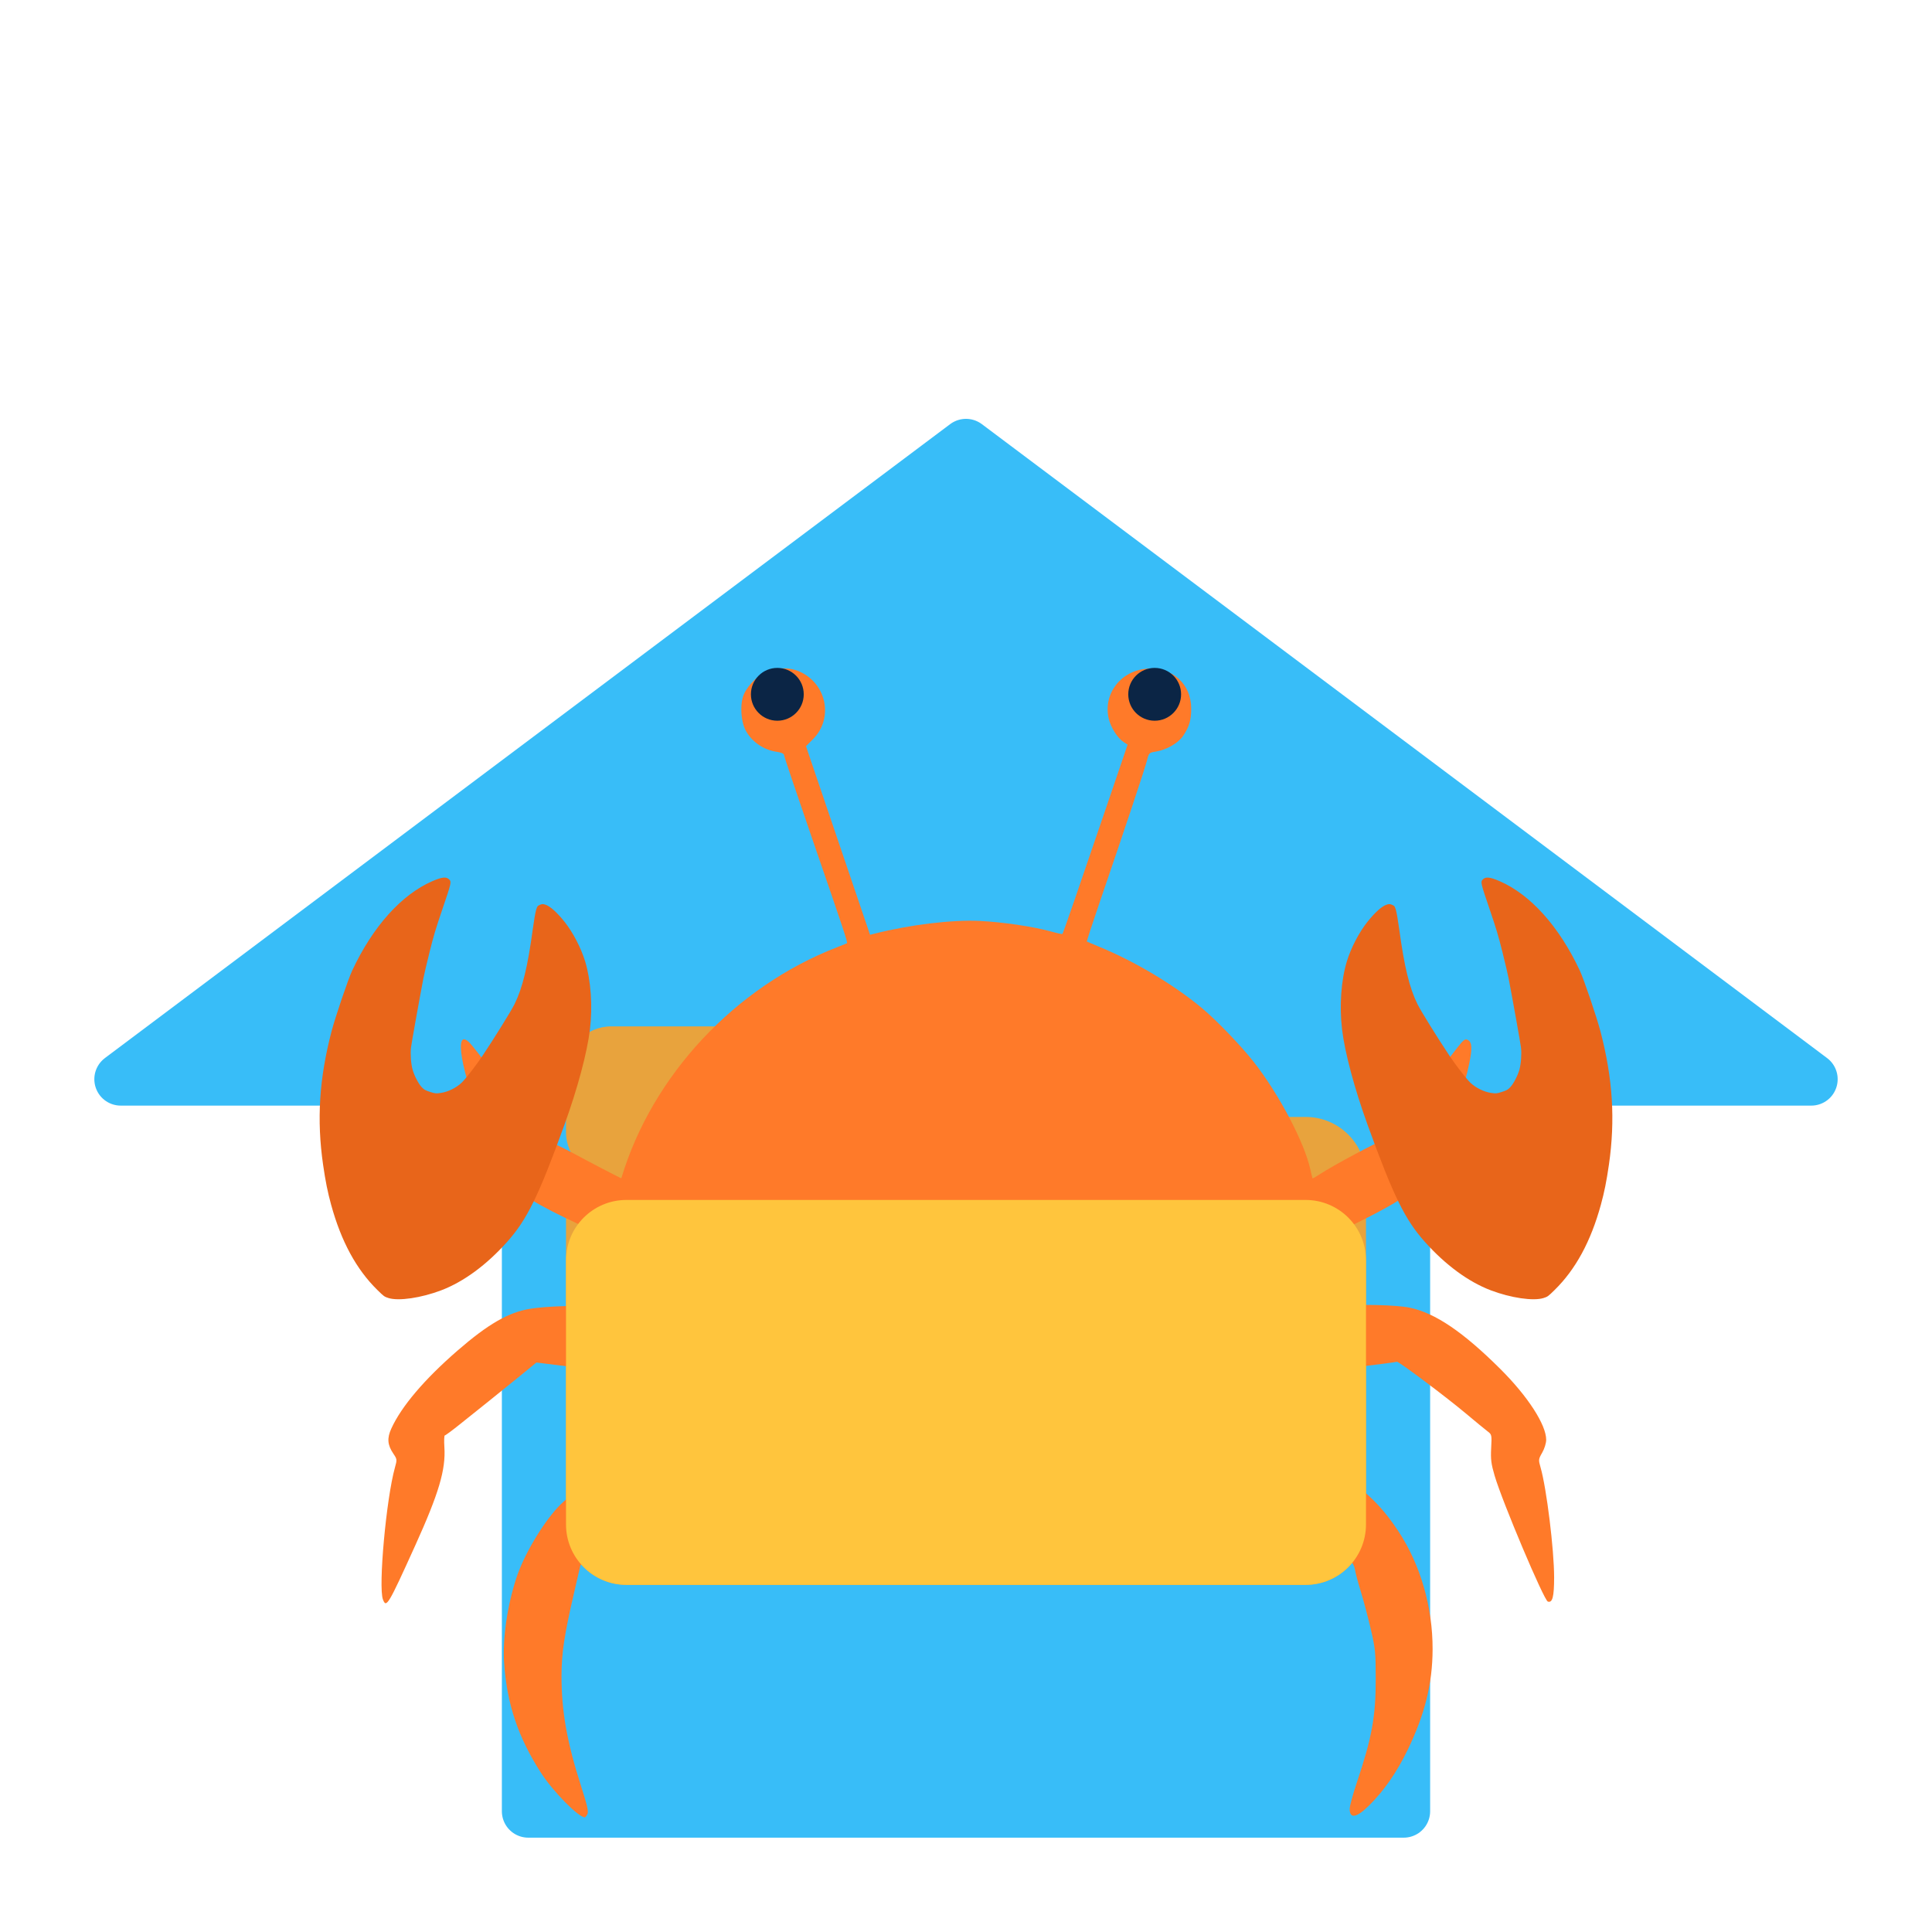
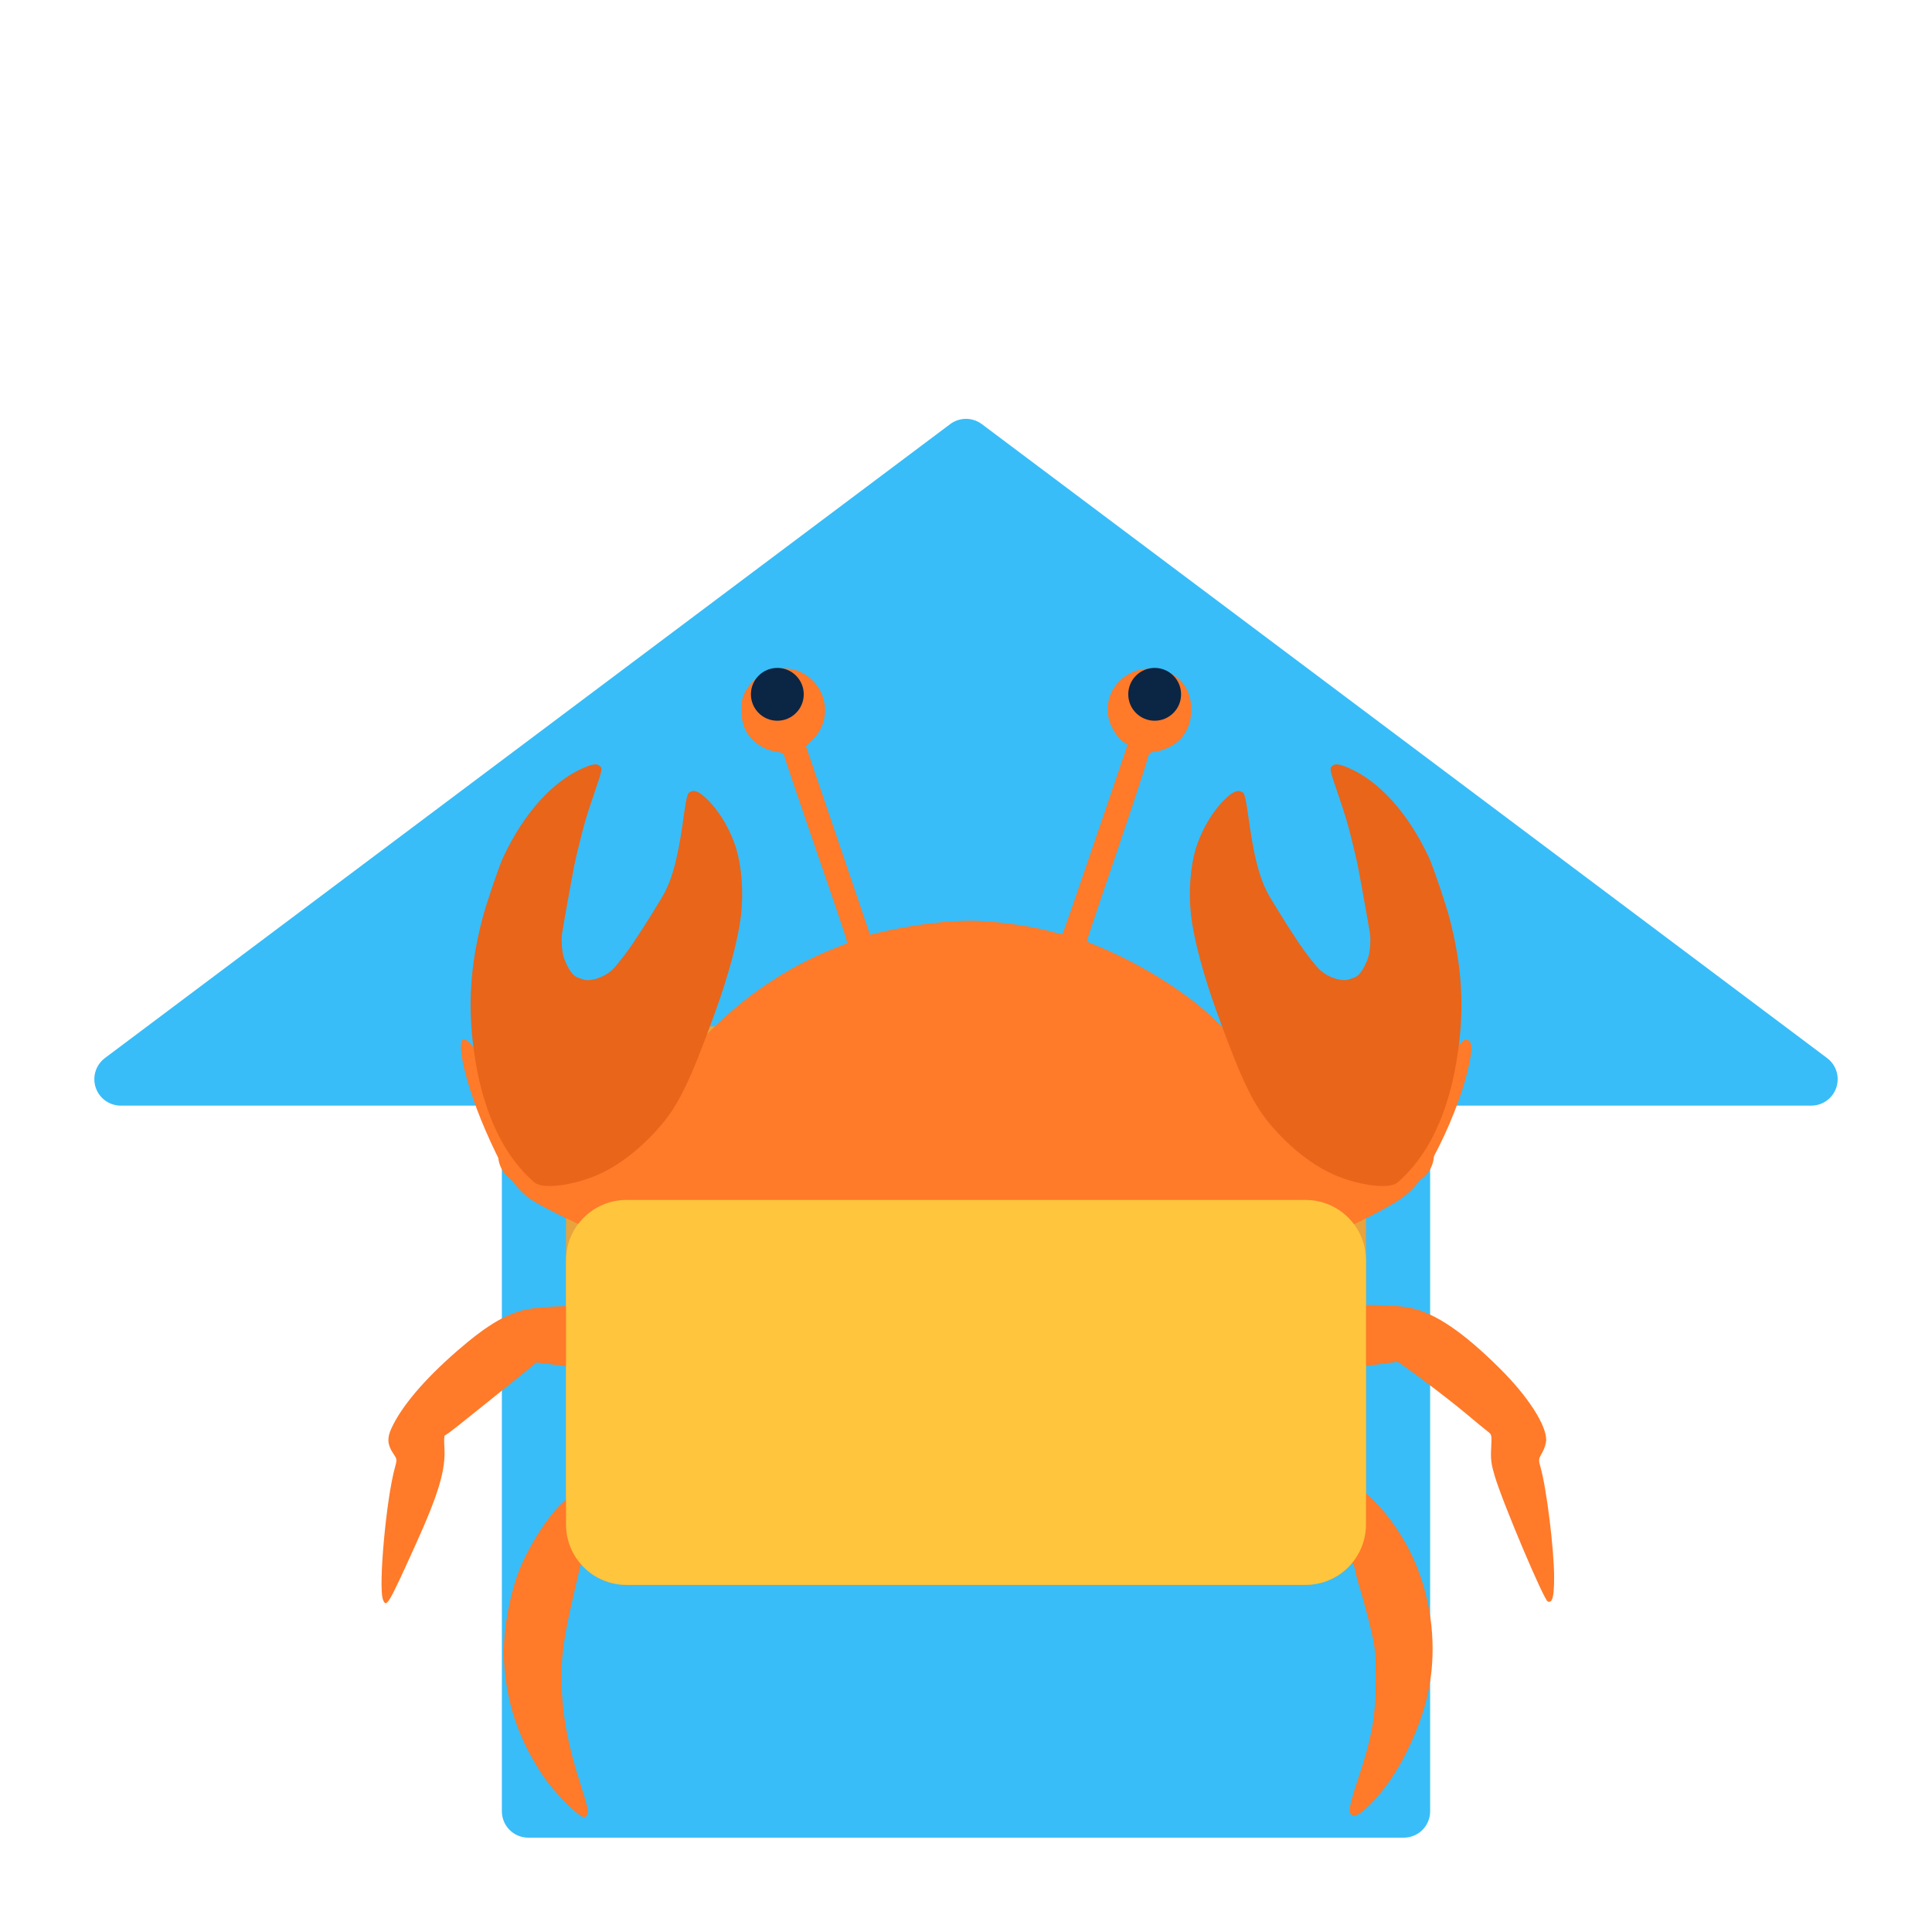
<svg xmlns="http://www.w3.org/2000/svg" viewBox="0 0 512 512" width="512" height="512">
  <path d="M256 118 L480 286 H372 V480 H140 V286 H32 Z" fill="#38BDF8" stroke="#38BDF8" stroke-width="14" stroke-linejoin="round" />
  <rect x="150" y="272" width="92" height="40" rx="12" fill="#E8A33D" />
  <rect x="150" y="296" width="212" height="124" rx="16" fill="#E8A33D" />
  <g fill="#FF7A29" transform="translate(41.0,120.0) scale(0.42)">
    <path d="M 385.462 138.366 C 379.171 141.295, 372.670 148.536, 371.011 154.462 C 369.417 160.155, 370.091 169.384, 372.461 174.320 C 376.090 181.881, 383.914 187.478, 392.497 188.655 C 395.017 189, 397 189.805, 397 190.484 C 397 191.150, 405.365 215.951, 415.588 245.598 C 434.707 301.039, 437.365 309.029, 436.818 309.430 C 436.643 309.559, 433.800 310.711, 430.500 311.990 C 366.087 336.965, 313.856 392.911, 294.429 457.738 C 294.363 457.959, 275.367 448.061, 261.500 440.580 C 258.200 438.800, 253.025 436.357, 250 435.151 C 245.755 433.460, 243.998 432.083, 242.301 429.120 C 241.091 427.007, 235.910 419.929, 230.788 413.390 C 225.666 406.850, 217.024 395.650, 211.582 388.500 C 206.141 381.350, 200.550 374.262, 199.158 372.750 C 187.944 360.570, 193.332 391.879, 208.494 427 C 218.707 450.657, 225.407 461.394, 234.912 469.332 C 241.183 474.570, 272.891 490.027, 288.250 495.333 C 289.587 495.794, 290.002 497.066, 290.008 500.719 C 290.018 507.229, 291.548 516.507, 294.639 528.802 C 296.064 534.468, 297.065 539.223, 296.865 539.368 C 296.664 539.514, 290.200 539.240, 282.500 538.760 C 267.511 537.825, 247.349 538.411, 236.975 540.081 C 223.284 542.286, 210.353 549.727, 191 566.536 C 170.154 584.642, 155.713 601.648, 149.314 615.626 C 146.491 621.792, 146.838 626.009, 150.628 631.594 C 152.941 635.002, 152.972 635.294, 151.567 640.310 C 146.085 659.878, 141.017 715.653, 144.006 723.516 C 146.141 729.131, 147.301 727.193, 164.362 689.500 C 179.264 656.580, 183.691 641.674, 182.781 627.495 C 182.517 623.373, 182.638 620, 183.050 620 C 183.462 620, 187.584 616.962, 192.210 613.250 C 196.836 609.538, 205.319 602.753, 211.060 598.173 C 216.802 593.593, 225.853 586.280, 231.173 581.921 L 240.846 573.997 264.460 576.953 C 277.448 578.580, 294.618 580.466, 302.614 581.145 L 317.154 582.381 318.971 585.940 C 321.545 590.982, 331.523 604.808, 335.779 609.232 C 337.754 611.284, 339.174 613.113, 338.935 613.297 C 338.696 613.480, 330.721 617.537, 321.214 622.311 C 290.891 637.538, 263.891 654.938, 254.255 665.464 C 244.108 676.547, 232.734 695.965, 228.167 710 C 222.413 727.684, 219.444 748.299, 220.461 763.500 C 222.189 789.296, 229.299 810.516, 243.704 832.870 C 251.337 844.713, 267.380 861, 271.415 861 C 271.698 861, 272.411 860.101, 272.999 859.002 C 273.849 857.413, 273.043 853.808, 269.059 841.390 C 260.102 813.468, 256.639 793.916, 256.682 771.500 C 256.710 757.347, 258.484 745.638, 264.564 719.500 C 266.483 711.250, 268.250 703.585, 268.491 702.466 C 268.750 701.266, 270.793 699.527, 273.476 698.224 C 275.977 697.009, 286.612 690.397, 297.110 683.531 C 307.608 676.665, 321.891 668.157, 328.849 664.625 C 335.807 661.092, 348.047 654.887, 356.049 650.836 L 370.598 643.470 379.549 649.271 C 402.879 664.390, 434.871 677.472, 462.071 683.014 C 485.105 687.709, 520.167 689.441, 541.500 686.939 C 580.997 682.306, 615.172 670.020, 646.363 649.237 C 653.342 644.587, 657.666 642.290, 658.382 642.853 C 659.459 643.700, 664.647 646.473, 690.500 660.017 C 707.751 669.055, 732.751 684.426, 754.613 699.436 C 755.874 700.302, 756.977 702.452, 757.347 704.767 C 757.688 706.902, 759.348 713.115, 761.036 718.574 C 762.723 724.033, 765.524 734.575, 767.259 742 C 770.174 754.474, 770.416 756.868, 770.437 773.500 C 770.468 797.352, 768.037 810.718, 758.530 838.958 C 756.039 846.360, 754 853.871, 754 855.649 C 754 862.151, 758.426 861.308, 766.492 853.268 C 775.798 843.991, 783.798 832.427, 790.542 818.500 C 801.458 795.959, 806.241 776.706, 806.317 755 C 806.410 728.313, 798.661 701.559, 784.733 680.478 C 769.184 656.944, 754.138 645.561, 709.250 623.375 C 697.563 617.599, 688 612.695, 688 612.478 C 688 612.261, 691.188 608.128, 695.084 603.292 C 698.980 598.456, 703.811 591.740, 705.820 588.367 L 709.472 582.233 716.986 581.575 C 728.627 580.554, 783.374 573.959, 783.809 573.525 C 784.439 572.894, 814.562 595.480, 827 605.909 C 833.325 611.212, 839.675 616.433, 841.111 617.510 C 843.640 619.407, 843.708 619.736, 843.277 627.984 C 842.904 635.124, 843.260 637.951, 845.480 645.484 C 850.341 661.983, 876.568 724.023, 879.028 724.843 C 881.959 725.820, 883 721.812, 882.999 709.559 C 882.997 692.105, 878.237 653.429, 874.481 640.350 C 873.048 635.358, 873.079 635.066, 875.489 630.850 C 876.900 628.381, 877.981 624.891, 877.988 622.779 C 878.019 613.305, 866.398 595.344, 849.088 578.109 C 825.583 554.707, 807.960 542.774, 791.930 539.407 C 783.308 537.596, 759.702 537.090, 741.116 538.318 L 728.731 539.136 729.406 536.818 C 732.184 527.283, 735.128 512.017, 735.652 504.435 L 736.277 495.371 741.389 493.577 C 750.732 490.298, 778.394 476.259, 785.763 471.057 C 795.625 464.095, 800.293 457.750, 810.375 437.609 C 819.322 419.734, 826.445 400.196, 829.465 385.248 C 831.385 375.748, 831.211 372.147, 828.761 370.613 C 827.367 369.740, 826.546 370.018, 824.628 372.012 C 822.050 374.691, 787.478 420.457, 782.207 428.169 C 779.868 431.590, 778.145 433.016, 775.758 433.504 C 772.540 434.162, 743.599 449.626, 735.130 455.212 C 732.727 456.797, 730.670 457.960, 730.559 457.797 C 730.449 457.634, 729.815 455.050, 729.152 452.056 C 725.377 435.020, 709.458 404.776, 693.593 384.500 C 685.565 374.240, 669.933 357.989, 660.695 350.300 C 642.913 335.500, 618.065 320.704, 595.500 311.478 C 591.650 309.904, 588.351 308.515, 588.168 308.393 C 587.986 308.270, 591.514 297.444, 596.008 284.335 C 611.695 238.581, 624.748 199.461, 626.032 194.352 C 627.281 189.382, 627.467 189.182, 631.413 188.571 C 638.285 187.508, 645.704 183.296, 648.845 178.675 C 652.770 172.901, 654 168.759, 654 161.318 C 654 145.776, 642.098 135.080, 626.078 136.227 C 609.695 137.399, 598.429 151.934, 601.896 167.426 C 603.194 173.224, 607.404 179.908, 611.414 182.536 L 613.868 184.143 600.526 223.322 C 582.638 275.850, 573.194 303.140, 572.748 303.585 C 572.546 303.788, 569.257 303.076, 565.440 302.003 C 554.660 298.974, 534.798 296.042, 520.500 295.369 C 502.881 294.539, 476.355 297.768, 453.932 303.472 L 451.364 304.126 431.150 244.621 L 410.936 185.116 415.312 180.741 C 428.384 167.669, 424.127 145.822, 407 138.079 C 400.668 135.216, 391.978 135.331, 385.462 138.366" />
  </g>
  <rect x="150" y="318" width="212" height="102" rx="16" fill="#FFC53D" />
-   <g fill="#E8651A" transform="rotate(-72 100 322) translate(48.0,242.4) scale(0.1688)">
+   <g stroke="#FF7A29" stroke-width="16" stroke-linecap="round">
+     <line x1="168" y1="306" x2="140" y2="306" />
+     <line x1="344" y1="306" x2="372" y2="306" />
+   </g>
+   <g fill="#E8651A" transform="translate(40,-30) rotate(-72 100 322) translate(48.0,242.4) scale(0.1688)">
    <path d="M 560 314.076 C 483.768 318.510, 420.715 334.684, 356.694 366.225 C 333.385 377.708, 318.172 386.270, 301 397.568 C 251.168 430.355, 216.846 466.498, 196.195 507.934 C 189.792 520.783, 189.502 521.676, 189.552 528.434 C 189.676 545.154, 205.550 577.232, 226.700 603.500 C 250.292 632.801, 286.518 658.814, 331 678.393 C 373.978 697.310, 414.908 703.127, 533 707.103 C 593.897 709.153, 652.607 706.060, 688.500 698.910 C 724.745 691.690, 761.992 676.622, 787.500 658.859 C 805.650 646.221, 825.001 626.545, 836.697 608.837 C 847.111 593.069, 853 579.766, 853 572.009 C 853 567.919, 852.479 566.449, 850.077 563.766 C 847.288 560.649, 846.843 560.506, 840.327 560.629 C 836.572 560.700, 823.375 562.600, 811 564.851 C 751.886 575.603, 717.535 578.203, 689.358 574.057 C 677.568 572.323, 629.875 560.604, 597.352 551.451 C 579.354 546.386, 555.134 537.705, 546.841 533.347 C 536.604 527.968, 526.364 517.539, 521.342 507.378 C 517.738 500.085, 517.501 499.044, 517.509 490.552 C 517.517 482.525, 517.845 480.878, 520.400 476.006 C 523.819 469.485, 534.127 458.985, 542.500 453.493 C 550.506 448.242, 564.664 442.519, 574.500 440.559 C 581.318 439.200, 648.028 429.995, 683.500 425.519 C 689.550 424.755, 708.675 423.150, 726 421.951 C 753.305 420.062, 762.816 419.845, 797.420 420.324 C 840.024 420.913, 841.440 420.783, 843.970 416.055 C 847.006 410.383, 844.180 404.018, 833.067 391.500 C 798.020 352.020, 736.577 324.849, 661 315.409 C 645.952 313.529, 583.554 312.706, 560 314.076" />
  </g>
-   <g fill="#E8651A" transform="translate(512,0) scale(-1,1) rotate(-72 100 322) translate(48.0,242.4) scale(0.1688)">
+   <g fill="#E8651A" transform="translate(512,0) scale(-1,1) translate(40,-30) rotate(-72 100 322) translate(48.0,242.4) scale(0.1688)">
    <path d="M 560 314.076 C 483.768 318.510, 420.715 334.684, 356.694 366.225 C 333.385 377.708, 318.172 386.270, 301 397.568 C 251.168 430.355, 216.846 466.498, 196.195 507.934 C 189.792 520.783, 189.502 521.676, 189.552 528.434 C 189.676 545.154, 205.550 577.232, 226.700 603.500 C 250.292 632.801, 286.518 658.814, 331 678.393 C 373.978 697.310, 414.908 703.127, 533 707.103 C 593.897 709.153, 652.607 706.060, 688.500 698.910 C 724.745 691.690, 761.992 676.622, 787.500 658.859 C 805.650 646.221, 825.001 626.545, 836.697 608.837 C 847.111 593.069, 853 579.766, 853 572.009 C 853 567.919, 852.479 566.449, 850.077 563.766 C 847.288 560.649, 846.843 560.506, 840.327 560.629 C 836.572 560.700, 823.375 562.600, 811 564.851 C 751.886 575.603, 717.535 578.203, 689.358 574.057 C 677.568 572.323, 629.875 560.604, 597.352 551.451 C 579.354 546.386, 555.134 537.705, 546.841 533.347 C 536.604 527.968, 526.364 517.539, 521.342 507.378 C 517.738 500.085, 517.501 499.044, 517.509 490.552 C 517.517 482.525, 517.845 480.878, 520.400 476.006 C 523.819 469.485, 534.127 458.985, 542.500 453.493 C 550.506 448.242, 564.664 442.519, 574.500 440.559 C 581.318 439.200, 648.028 429.995, 683.500 425.519 C 689.550 424.755, 708.675 423.150, 726 421.951 C 753.305 420.062, 762.816 419.845, 797.420 420.324 C 840.024 420.913, 841.440 420.783, 843.970 416.055 C 847.006 410.383, 844.180 404.018, 833.067 391.500 C 798.020 352.020, 736.577 324.849, 661 315.409 C 645.952 313.529, 583.554 312.706, 560 314.076" />
  </g>
  <circle cx="206" cy="184" r="7" fill="#0B2545" />
  <circle cx="306" cy="184" r="7" fill="#0B2545" />
</svg>
